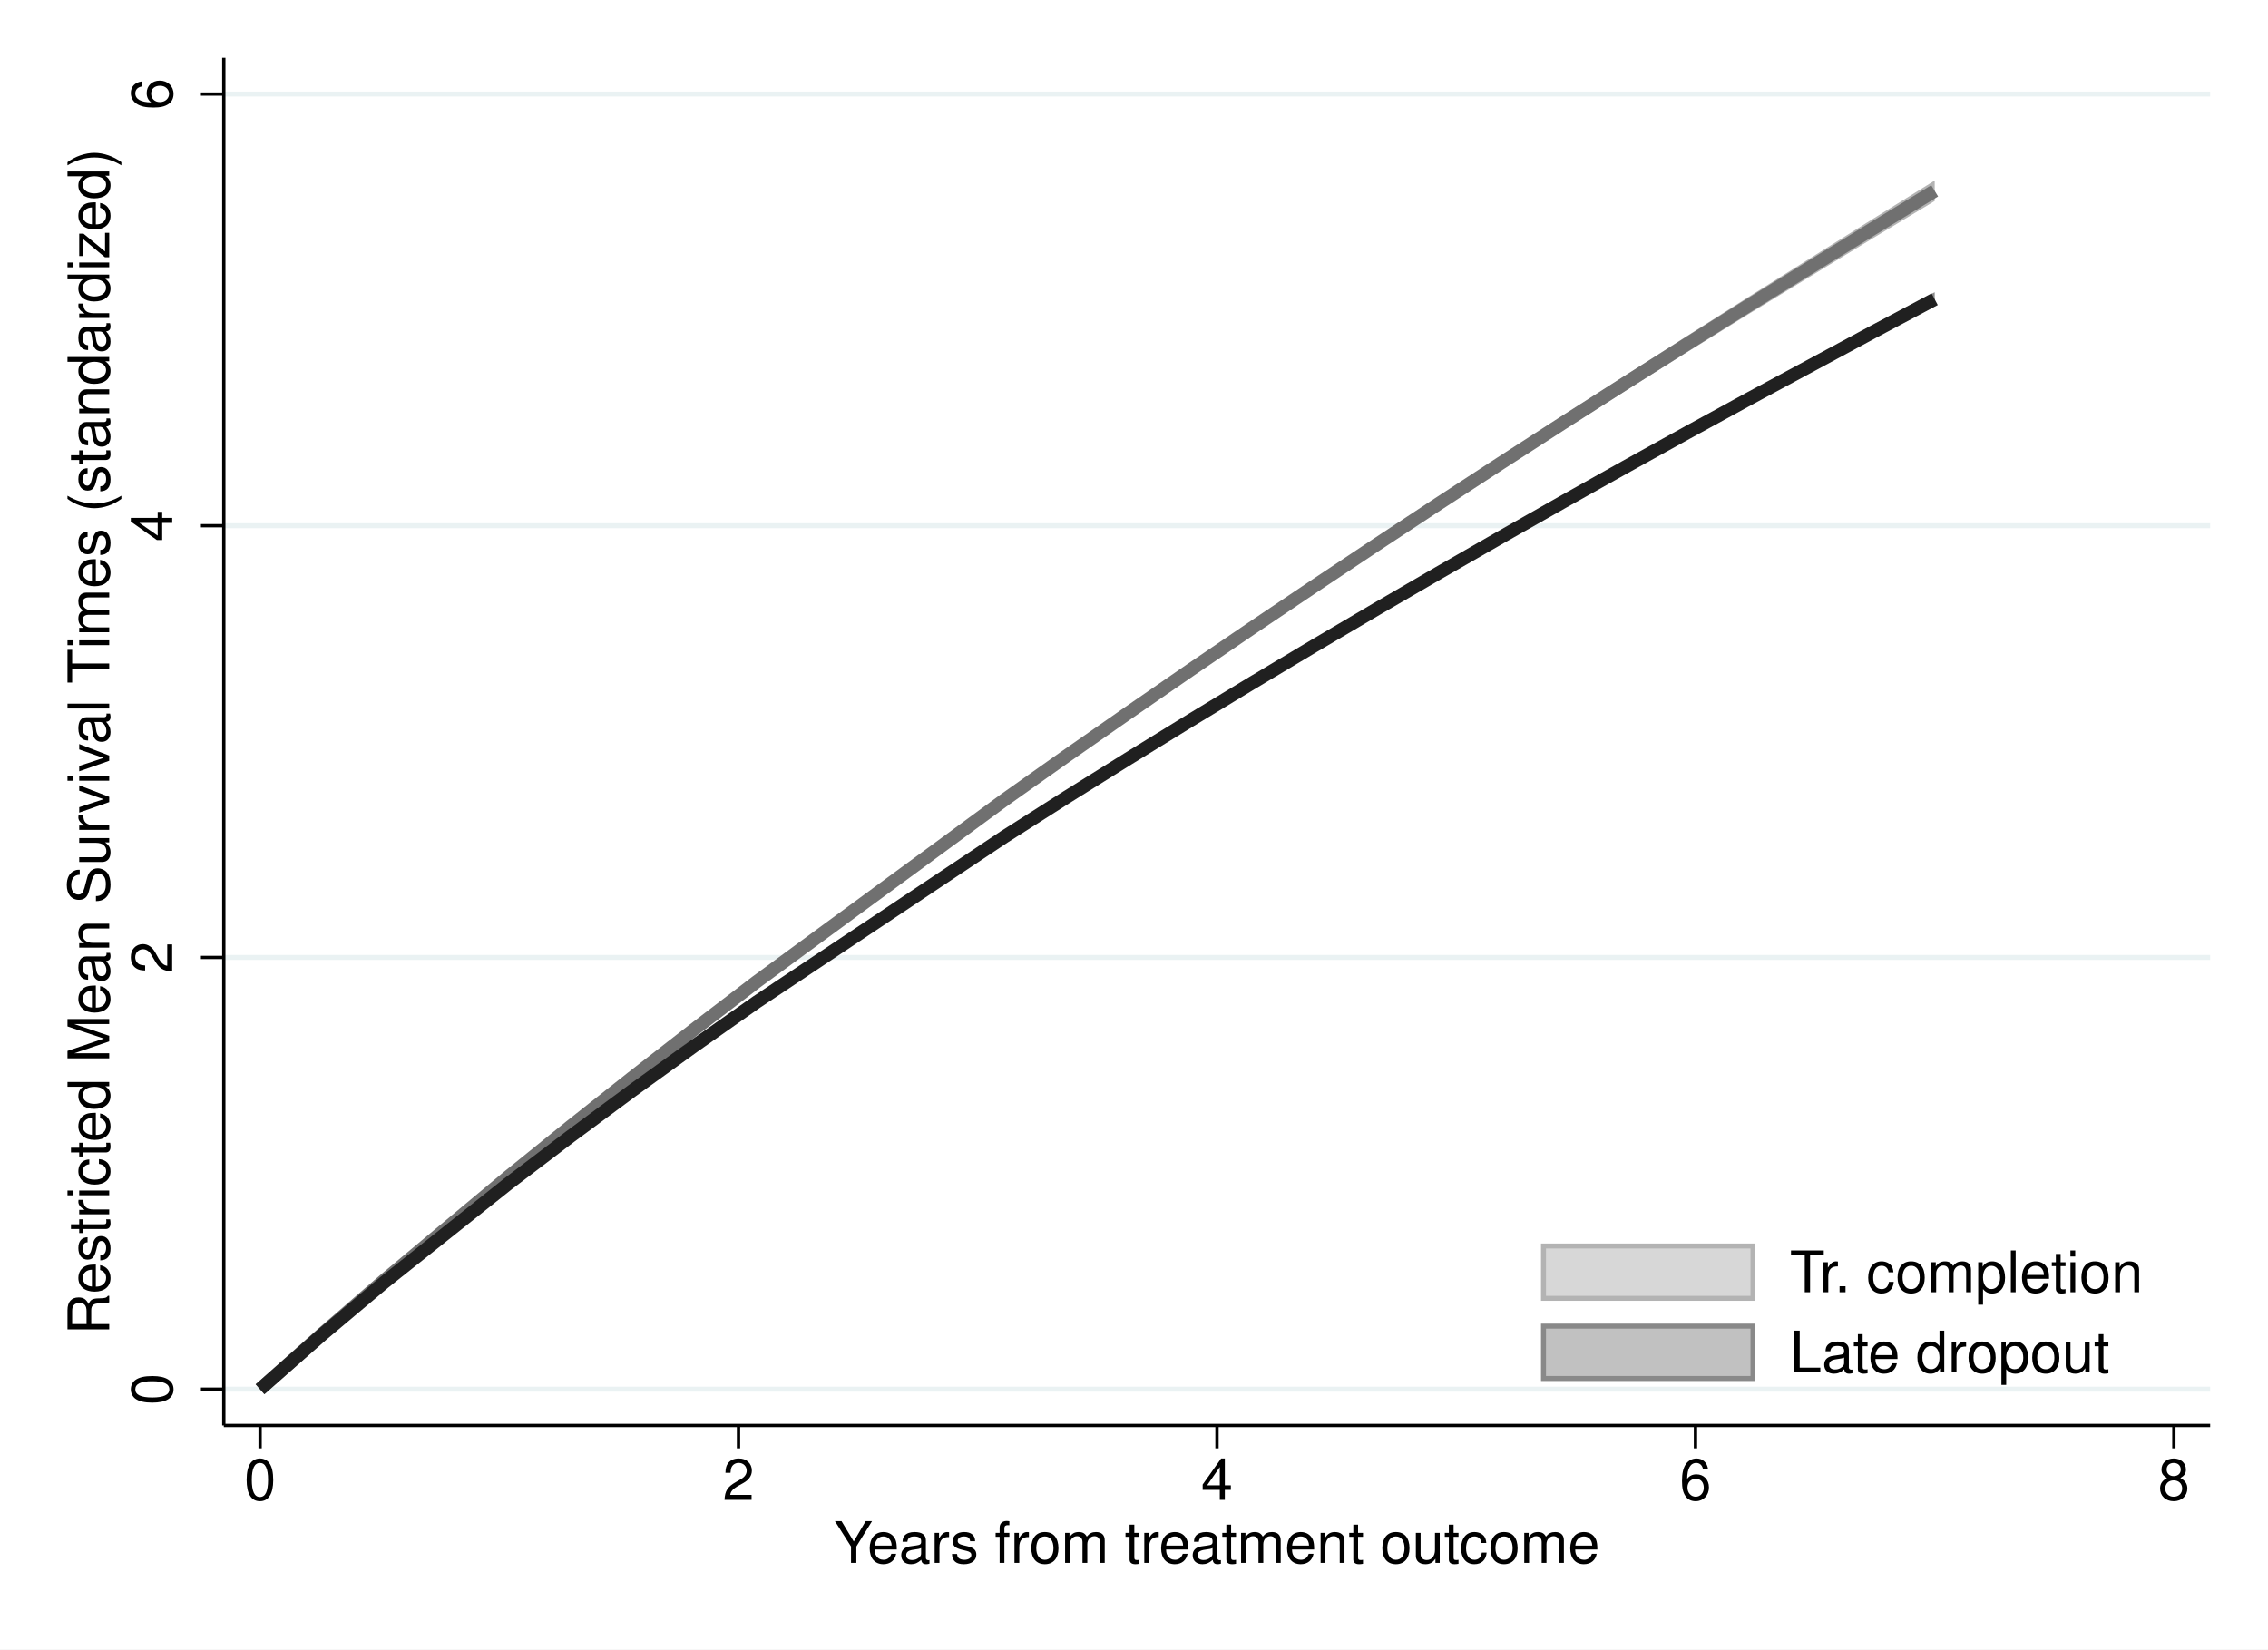
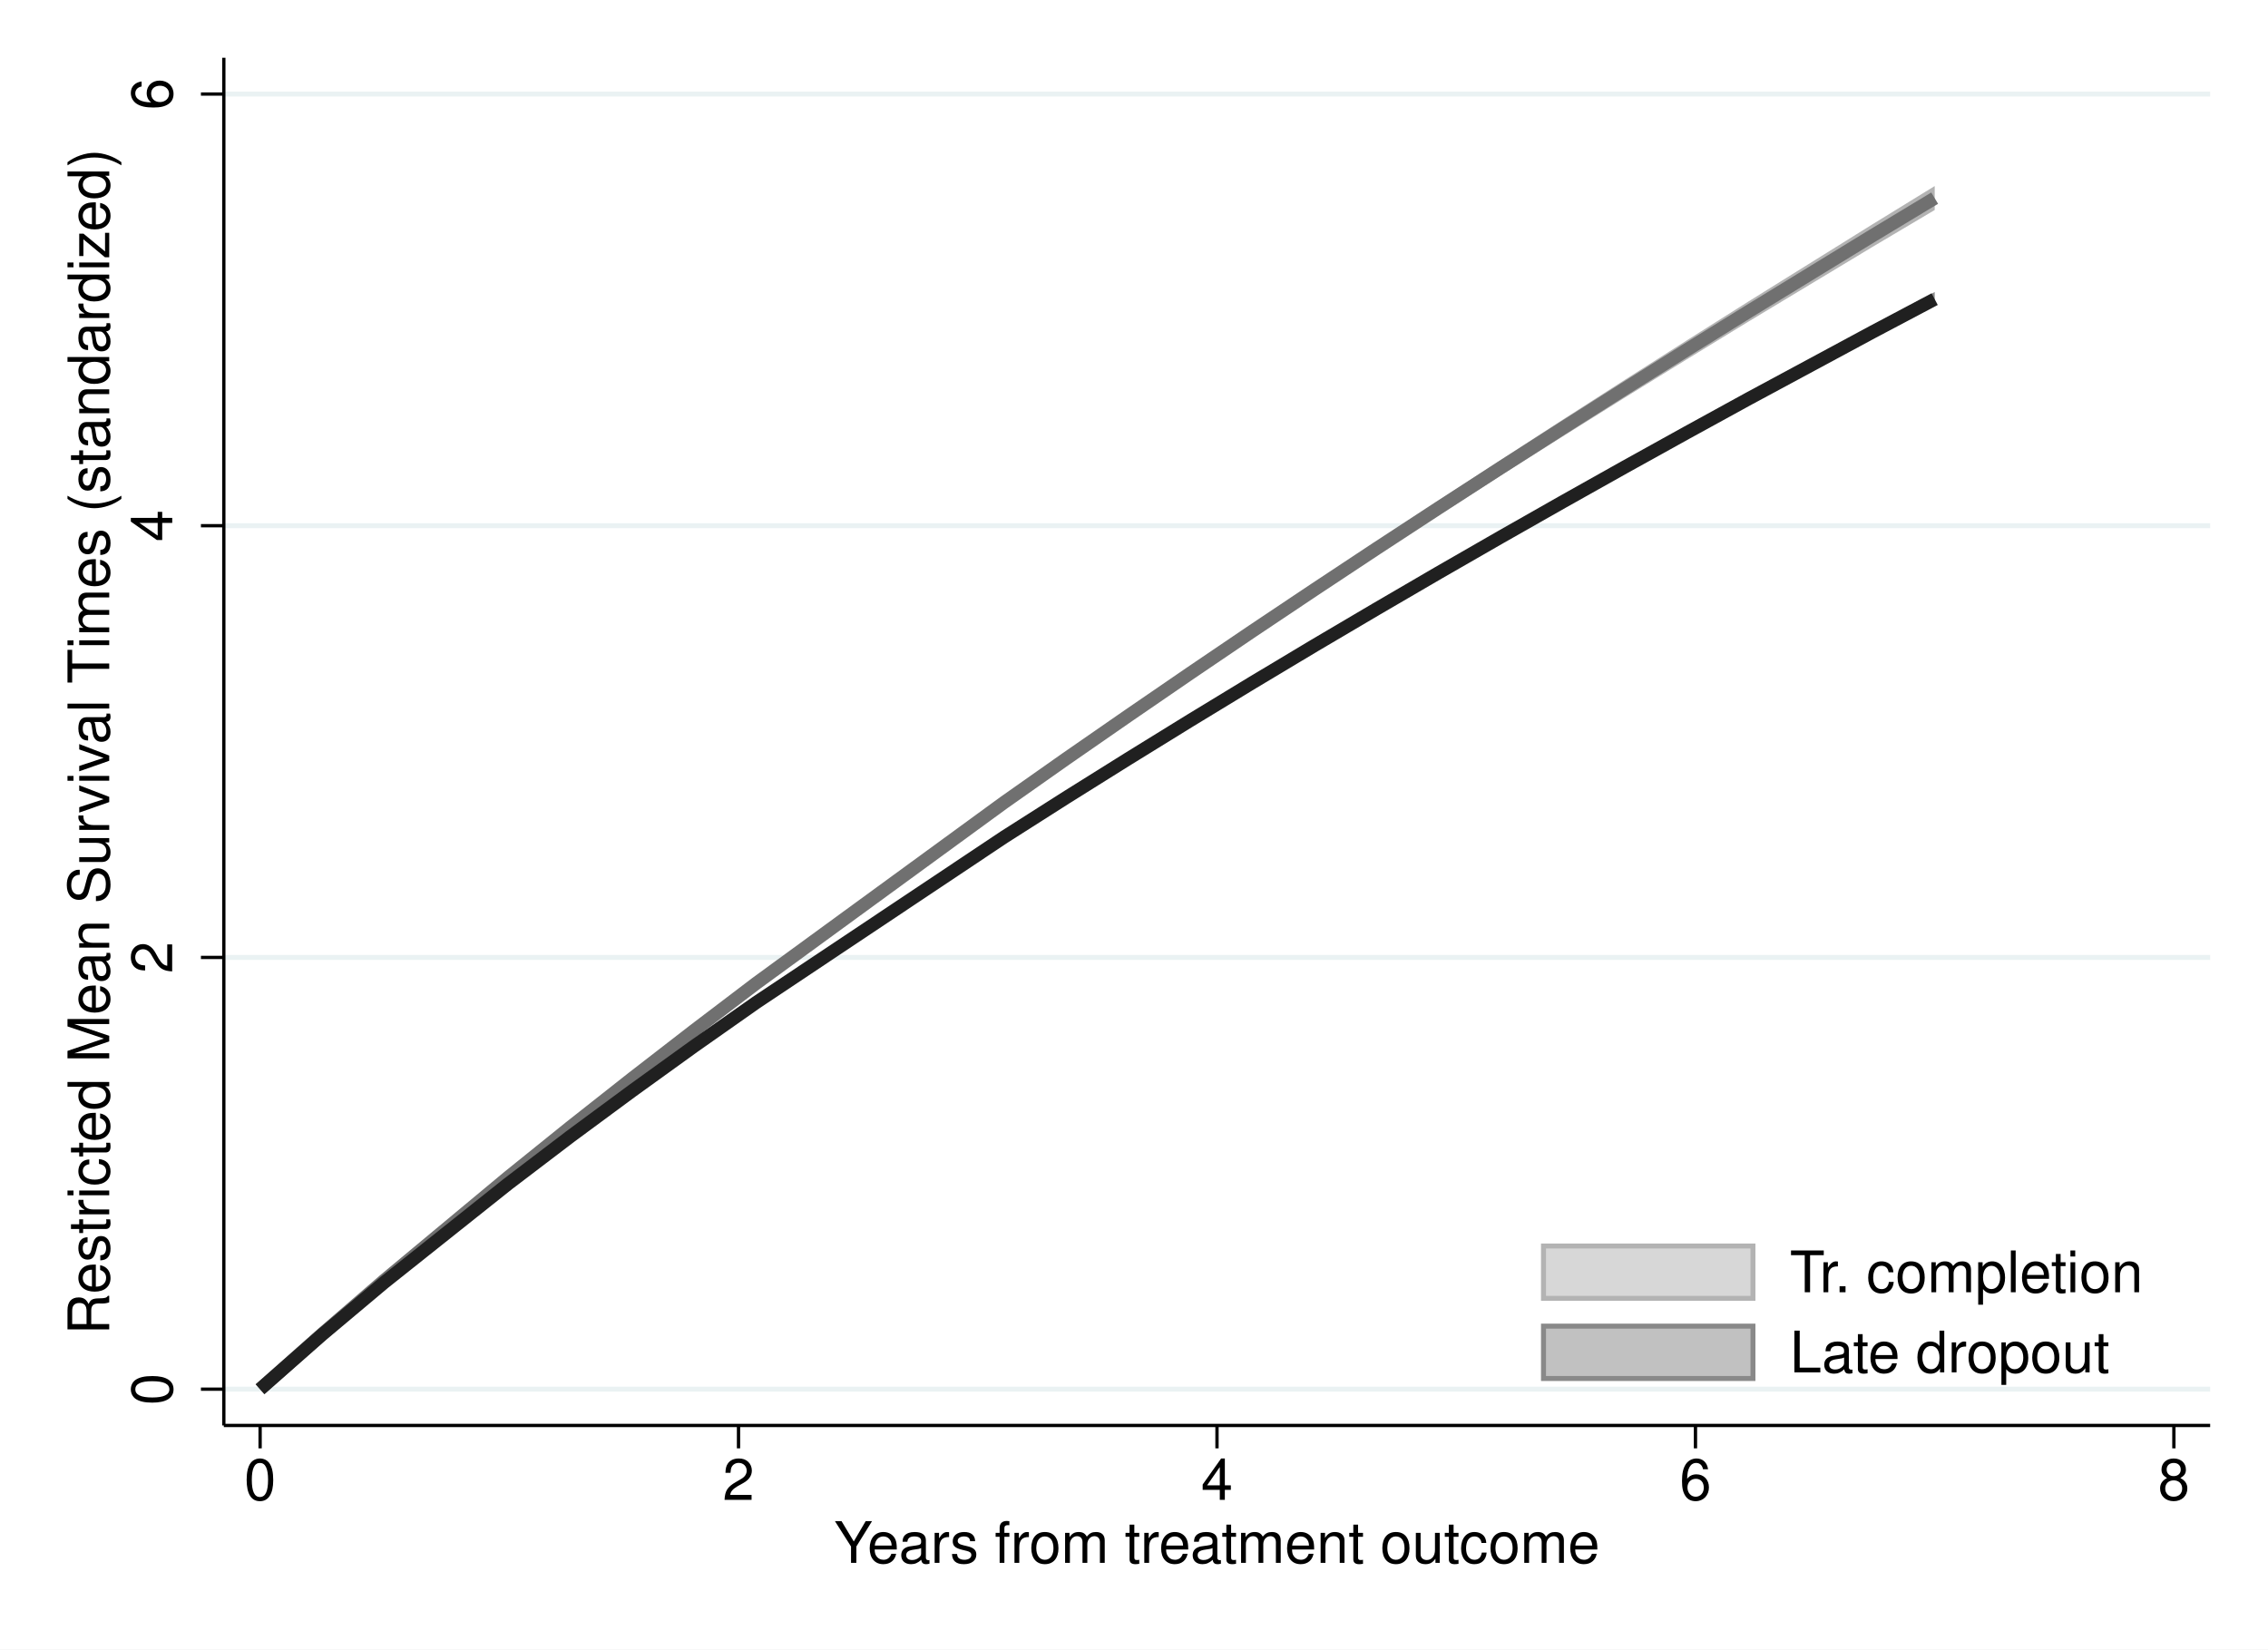
<svg xmlns="http://www.w3.org/2000/svg" xmlns:xlink="http://www.w3.org/1999/xlink" version="1.1" width="5.50in" height="4.00in" viewBox="0 0 3960 2880">
  <rect x="0" y="0" width="3960" height="2880" style="fill:#FFFFFF;stroke:none" />
  <rect x="0.00" y="0.00" width="3959.88" height="2880.00" style="fill:#FFFFFF" />
  <rect x="2.88" y="2.88" width="3954.12" height="2874.24" style="fill:none;stroke:#FFFFFF;stroke-width:5.76" />
  <rect x="390.80" y="100.86" width="3468.22" height="2388.33" style="fill:#FFFFFF" />
  <rect x="393.68" y="103.74" width="3462.46" height="2382.57" style="fill:none;stroke:#FFFFFF;stroke-width:5.76" />
  <line x1="390.80" y1="2425.82" x2="3859.02" y2="2425.82" style="stroke:#EAF2F3;stroke-width:8.64" />
  <line x1="390.80" y1="1671.91" x2="3859.02" y2="1671.91" style="stroke:#EAF2F3;stroke-width:8.64" />
  <line x1="390.80" y1="918.01" x2="3859.02" y2="918.01" style="stroke:#EAF2F3;stroke-width:8.64" />
  <line x1="390.80" y1="164.22" x2="3859.02" y2="164.22" style="stroke:#EAF2F3;stroke-width:8.64" />
  <defs>
-     <path id="path_Nxajhycl" d="M562.44 2329.67 L562.44 2329.67 L670.73 2236.23 L887.29 2056.29 L995.57 1969.17 L1103.85 1883.91 L1212.13 1800.25 L1320.54 1718.07 L1753.66 1402.63 L1861.94 1326.64 L1970.22 1251.65 L2078.51 1177.64 L2186.79 1104.63 L2295.07 1032.35 L2403.35 960.95 L2511.63 890.41 L2620.03 820.61 L2728.32 751.43 L2836.60 683.12 L2944.88 615.43 L3053.16 548.35 L3269.72 416.18 L3378.00 350.97 L3378.00 315.32 L3269.72 382.52 L3053.16 518.40 L2944.88 587.21 L2836.60 656.64 L2728.32 726.81 L2620.03 797.47 L2511.63 869.00 L2403.35 941.15 L2295.07 1014.04 L2186.79 1087.67 L2078.51 1162.17 L1970.22 1237.66 L1861.94 1313.89 L1753.66 1391.24 L1320.54 1711.52 L1212.13 1794.80 L1103.85 1879.57 L995.57 1965.83 L887.29 2053.82 L670.73 2235.37 L562.44 2329.42 L562.44 2329.67 Z" stroke-linejoin="round" />
+     <path id="path_ZZyJFfTb" d="M562.44 2329.79 L562.44 2329.79 L670.73 2236.48 L887.29 2057.16 L995.57 1970.53 L1103.85 1885.64 L1212.13 1802.48 L1320.54 1720.92 L1753.66 1407.58 L1861.94 1332.21 L1970.22 1257.83 L2078.51 1184.45 L2186.79 1111.93 L2295.07 1040.40 L2403.35 969.61 L2511.63 899.69 L2620.03 830.51 L2728.32 762.20 L2836.60 694.51 L2944.88 627.68 L3053.16 561.35 L3269.72 430.91 L3378.00 366.68 L3378.00 324.98 L3269.72 391.56 L3053.16 526.33 L2944.88 594.64 L2836.60 663.57 L2728.32 733.12 L2620.03 803.41 L2511.63 874.44 L2403.35 946.22 L2295.07 1018.74 L2186.79 1092.00 L2078.51 1166.13 L1970.22 1241.25 L1861.94 1317.11 L1753.66 1394.09 L1320.54 1713.12 L1212.13 1796.04 L1103.85 1880.44 L995.57 1966.45 L887.29 2054.19 L670.73 2235.49 L562.44 2329.42 L562.44 2329.79 Z" stroke-linejoin="round" />
  </defs>
  <defs>
-     <clipPath id="clipPath_sybIaGQT">
-       <use xlink:href="#path_Nxajhycl" />
+     <clipPath id="clipPath_MVlQqLUR">
+       <use xlink:href="#path_ZZyJFfTb" />
    </clipPath>
  </defs>
-   <use xlink:href="#path_Nxajhycl" style="stroke:none;fill:#8D8D8D;fill-opacity:0.35" />
-   <use xlink:href="#path_Nxajhycl" style="fill:none;stroke:#707070;stroke-opacity:0.35;stroke-width:17.28" clip-path="url(#clipPath_sybIaGQT)" />
+   <use xlink:href="#path_ZZyJFfTb" style="stroke:none;fill:#8D8D8D;fill-opacity:0.35" />
+   <use xlink:href="#path_ZZyJFfTb" style="fill:none;stroke:#707070;stroke-opacity:0.35;stroke-width:17.28" clip-path="url(#clipPath_MVlQqLUR)" />
  <defs>
-     <path id="path_TYhsZYxA" d="M562.44 2330.78 L562.44 2330.78 L670.73 2239.94 L887.29 2067.93 L995.57 1986.00 L1103.85 1906.30 L1212.13 1828.59 L1320.54 1752.73 L1753.66 1465.49 L1861.94 1397.06 L1970.22 1329.74 L2078.51 1263.53 L2186.79 1198.31 L2295.07 1134.08 L2403.35 1070.72 L2511.63 1008.22 L2620.03 946.47 L2728.32 885.58 L2836.60 825.44 L2944.88 765.91 L3053.16 707.13 L3269.72 591.42 L3378.00 534.62 L3378.00 510.36 L3269.72 568.40 L3053.16 686.34 L2944.88 746.24 L2836.60 806.88 L2728.32 868.13 L2620.03 930.13 L2511.63 992.88 L2403.35 1056.36 L2295.07 1120.84 L2186.79 1186.06 L2078.51 1252.27 L1970.22 1319.46 L1861.94 1387.65 L1753.66 1456.95 L1320.54 1747.78 L1212.13 1824.38 L1103.85 1902.84 L995.57 1983.28 L887.29 2065.95 L670.73 2239.20 L562.44 2330.53 L562.44 2330.78 Z" stroke-linejoin="round" />
+     <path id="path_dyCCXnft" d="M562.44 2330.78 L562.44 2330.78 L670.73 2239.94 L887.29 2068.05 L995.57 1986.13 L1103.85 1906.43 L1212.13 1828.83 L1320.54 1753.10 L1753.66 1465.74 L1861.94 1397.30 L1970.22 1329.86 L2078.51 1263.53 L2186.79 1198.31 L2295.07 1133.96 L2403.35 1070.47 L2511.63 1007.98 L2620.03 946.22 L2728.32 885.21 L2836.60 824.94 L2944.88 765.54 L3053.16 706.76 L3269.72 591.17 L3378.00 534.37 L3378.00 509.99 L3269.72 568.03 L3053.16 685.84 L2944.88 745.74 L2836.60 806.38 L2728.32 867.64 L2620.03 929.64 L2511.63 992.51 L2403.35 1056.12 L2295.07 1120.59 L2186.79 1185.93 L2078.51 1252.14 L1970.22 1319.46 L1861.94 1387.78 L1753.66 1457.20 L1320.54 1748.02 L1212.13 1824.63 L1103.85 1902.96 L995.57 1983.40 L887.29 2066.07 L670.73 2239.20 L562.44 2330.53 L562.44 2330.78 Z" stroke-linejoin="round" />
  </defs>
  <defs>
-     <clipPath id="clipPath_SVSrUyzd">
-       <use xlink:href="#path_TYhsZYxA" />
+     <clipPath id="clipPath_RLDBRXFd">
+       <use xlink:href="#path_dyCCXnft" />
    </clipPath>
  </defs>
-   <use xlink:href="#path_TYhsZYxA" style="stroke:none;fill:#4D4D4D;fill-opacity:0.35" />
-   <use xlink:href="#path_TYhsZYxA" style="fill:none;stroke:#202020;stroke-opacity:0.35;stroke-width:17.28" clip-path="url(#clipPath_SVSrUyzd)" />
-   <path d=" M454.04 2425.95 L562.32 2329.54 L670.60 2235.86 L887.29 2055.06 L995.57 1967.56 L1103.85 1881.80 L1212.13 1797.52 L1320.41 1714.86 L1753.54 1396.93 L1861.82 1320.33 L1970.22 1244.72 L2078.51 1169.97 L2186.79 1096.21 L2295.07 1023.32 L2403.35 951.17 L2511.63 879.77 L2619.91 809.10 L2728.19 739.18 L2836.47 670.00 L2944.76 601.44 L3053.04 533.50 L3269.72 399.48 L3378.00 333.27" stroke-linejoin="round" style="fill:none;stroke:#707070;stroke-width:23.04" />
-   <path d=" M454.04 2425.95 L562.32 2330.66 L670.60 2239.57 L887.29 2067.06 L995.57 1984.76 L1103.85 1904.57 L1212.13 1826.48 L1320.41 1750.25 L1753.54 1461.29 L1861.82 1392.35 L1970.22 1324.66 L2078.51 1257.96 L2186.79 1192.24 L2295.07 1127.52 L2403.35 1063.66 L2511.63 1000.67 L2619.91 938.43 L2728.19 876.92 L2836.47 816.16 L2944.76 756.14 L3053.04 696.86 L3269.72 580.03 L3378.00 522.49" stroke-linejoin="round" style="fill:none;stroke:#202020;stroke-width:23.04" />
+   <use xlink:href="#path_dyCCXnft" style="stroke:none;fill:#4D4D4D;fill-opacity:0.35" />
+   <use xlink:href="#path_dyCCXnft" style="fill:none;stroke:#202020;stroke-opacity:0.35;stroke-width:17.28" clip-path="url(#clipPath_RLDBRXFd)" />
+   <path d=" M454.04 2425.95 L562.32 2329.67 L670.60 2236.11 L887.29 2055.80 L995.57 1968.55 L1103.85 1883.16 L1212.13 1799.38 L1320.41 1717.08 L1753.54 1401.02 L1861.82 1324.79 L1970.22 1249.67 L2078.51 1175.41 L2186.79 1102.03 L2295.07 1029.63 L2403.35 957.98 L2511.63 887.19 L2619.91 817.15 L2728.19 747.84 L2836.47 679.16 L2944.76 611.22 L3053.04 544.02 L3269.72 411.36 L3378.00 346.02" stroke-linejoin="round" style="fill:none;stroke:#707070;stroke-width:23.04" />
+   <path d=" M454.04 2425.95 L562.32 2330.66 L670.60 2239.70 L887.29 2067.18 L995.57 1984.76 L1103.85 1904.82 L1212.13 1826.73 L1320.41 1750.62 L1753.54 1461.53 L1861.82 1392.60 L1970.22 1324.79 L2078.51 1257.96 L2186.79 1192.12 L2295.07 1127.27 L2403.35 1063.42 L2511.63 1000.30 L2619.91 938.05 L2728.19 876.55 L2836.47 815.79 L2944.76 755.76 L3053.04 696.36 L3269.72 579.66 L3378.00 522.37" stroke-linejoin="round" style="fill:none;stroke:#202020;stroke-width:23.04" />
  <line x1="390.80" y1="2489.19" x2="390.80" y2="100.86" style="stroke:#000000;stroke-width:5.76" />
  <line x1="390.80" y1="2425.82" x2="350.83" y2="2425.82" style="stroke:#000000;stroke-width:5.76" />
  <text x="300.72" y="2425.82" style="font-family:'Helvetica';font-size:99.99px;fill:#000000" transform="rotate(-90 300.72,2425.82)" text-anchor="middle">0</text>
  <line x1="390.80" y1="1671.91" x2="350.83" y2="1671.91" style="stroke:#000000;stroke-width:5.76" />
  <text x="300.72" y="1671.91" style="font-family:'Helvetica';font-size:99.99px;fill:#000000" transform="rotate(-90 300.72,1671.91)" text-anchor="middle">2</text>
  <line x1="390.80" y1="918.01" x2="350.83" y2="918.01" style="stroke:#000000;stroke-width:5.76" />
  <text x="300.72" y="918.01" style="font-family:'Helvetica';font-size:99.99px;fill:#000000" transform="rotate(-90 300.72,918.01)" text-anchor="middle">4</text>
  <line x1="390.80" y1="164.22" x2="350.83" y2="164.22" style="stroke:#000000;stroke-width:5.76" />
  <text x="300.72" y="164.22" style="font-family:'Helvetica';font-size:99.99px;fill:#000000" transform="rotate(-90 300.72,164.22)" text-anchor="middle">6</text>
  <text x="190.71" y="1294.96" style="font-family:'Helvetica';font-size:99.99px;fill:#000000" transform="rotate(-90 190.71,1294.96)" text-anchor="middle">Restricted Mean Survival Times (standardized)</text>
  <line x1="390.80" y1="2489.19" x2="3859.02" y2="2489.19" style="stroke:#000000;stroke-width:5.76" />
  <line x1="454.16" y1="2489.19" x2="454.16" y2="2529.16" style="stroke:#000000;stroke-width:5.76" />
  <text x="454.16" y="2619.14" style="font-family:'Helvetica';font-size:99.99px;fill:#000000" text-anchor="middle">0</text>
  <line x1="1289.47" y1="2489.19" x2="1289.47" y2="2529.16" style="stroke:#000000;stroke-width:5.76" />
  <text x="1289.47" y="2619.14" style="font-family:'Helvetica';font-size:99.99px;fill:#000000" text-anchor="middle">2</text>
  <line x1="2124.91" y1="2489.19" x2="2124.91" y2="2529.16" style="stroke:#000000;stroke-width:5.76" />
  <text x="2124.91" y="2619.14" style="font-family:'Helvetica';font-size:99.99px;fill:#000000" text-anchor="middle">4</text>
  <line x1="2960.35" y1="2489.19" x2="2960.35" y2="2529.16" style="stroke:#000000;stroke-width:5.76" />
  <text x="2960.35" y="2619.14" style="font-family:'Helvetica';font-size:99.99px;fill:#000000" text-anchor="middle">6</text>
  <line x1="3795.66" y1="2489.19" x2="3795.66" y2="2529.16" style="stroke:#000000;stroke-width:5.76" />
  <text x="3795.66" y="2619.14" style="font-family:'Helvetica';font-size:99.99px;fill:#000000" text-anchor="middle">8</text>
  <text x="2124.91" y="2729.16" style="font-family:'Helvetica';font-size:99.99px;fill:#000000" text-anchor="middle">Years from treatment outcome</text>
  <rect x="2690.70" y="2171.51" width="374.34" height="99.99" style="fill:#8D8D8D;fill-opacity:0.35" />
  <rect x="2695.02" y="2175.83" width="365.70" height="91.35" style="fill:none;stroke:#707070;stroke-opacity:0.35;stroke-width:8.64" />
  <rect x="2690.70" y="2311.47" width="374.34" height="99.99" style="fill:#4D4D4D;fill-opacity:0.35" />
  <rect x="2695.02" y="2315.79" width="365.70" height="91.35" style="fill:none;stroke:#202020;stroke-opacity:0.35;stroke-width:8.64" />
  <text x="3125.06" y="2256.53" style="font-family:'Helvetica';font-size:99.99px;fill:#000000">Tr. completion</text>
  <text x="3125.06" y="2396.50" style="font-family:'Helvetica';font-size:99.99px;fill:#000000">Late dropout</text>
</svg>
